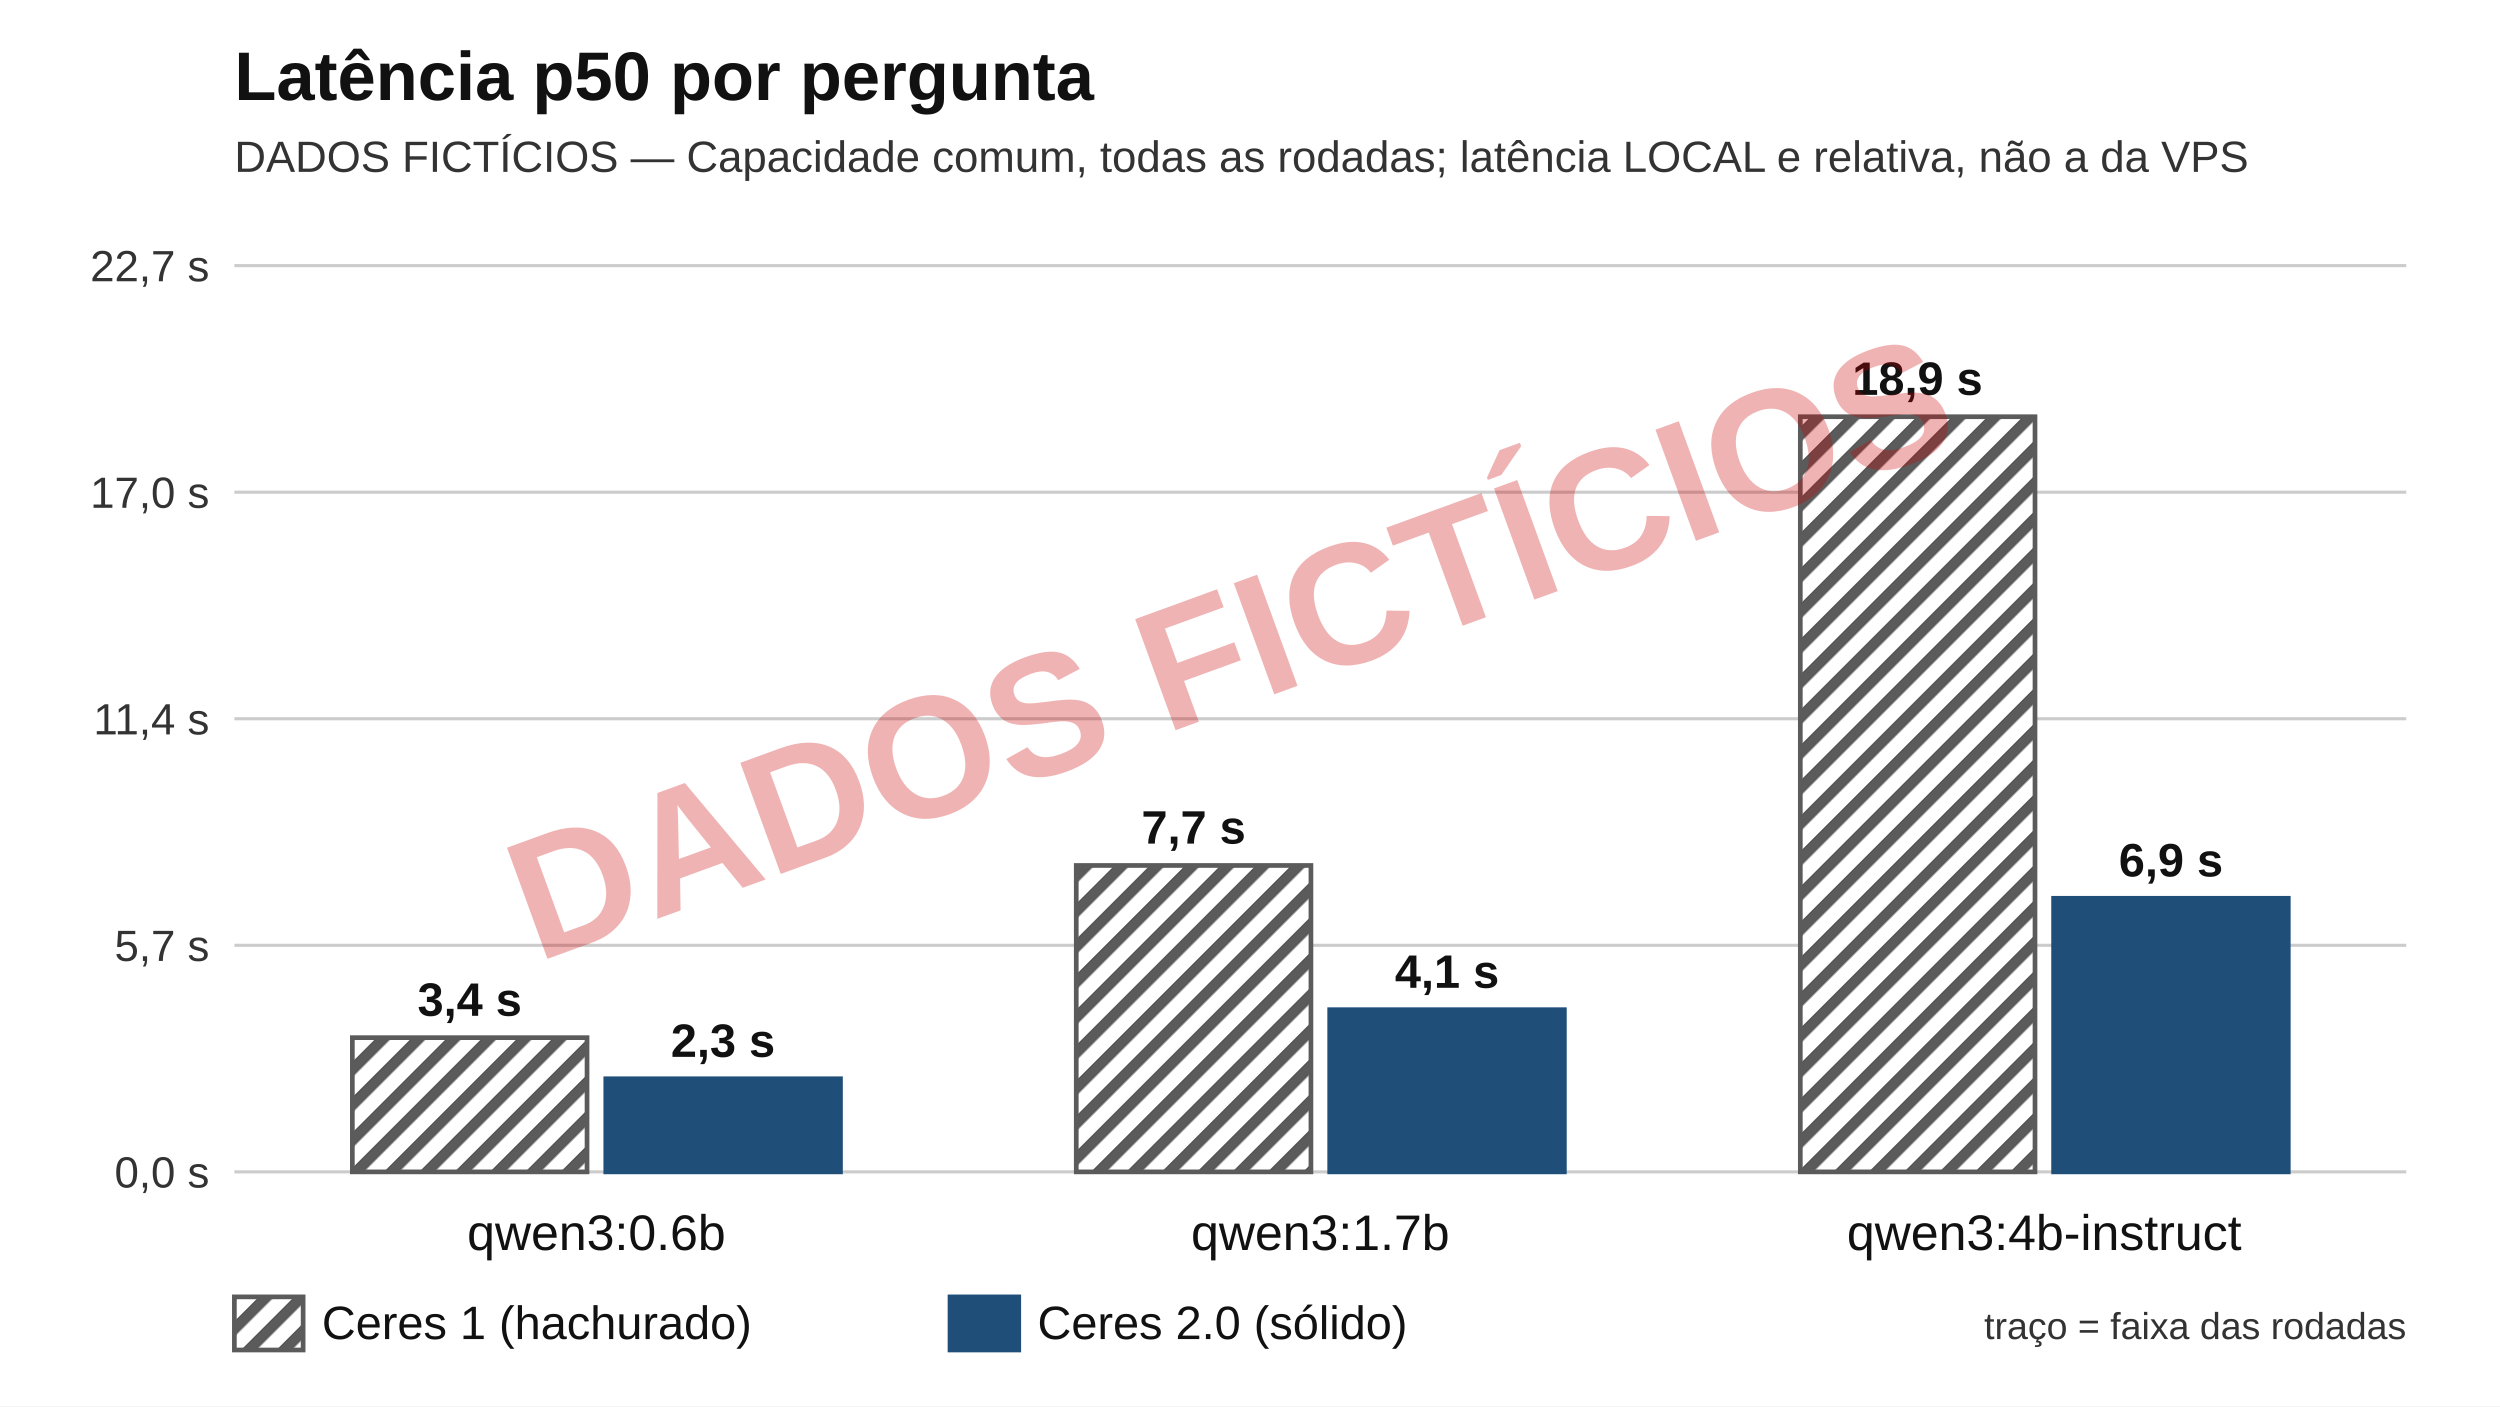
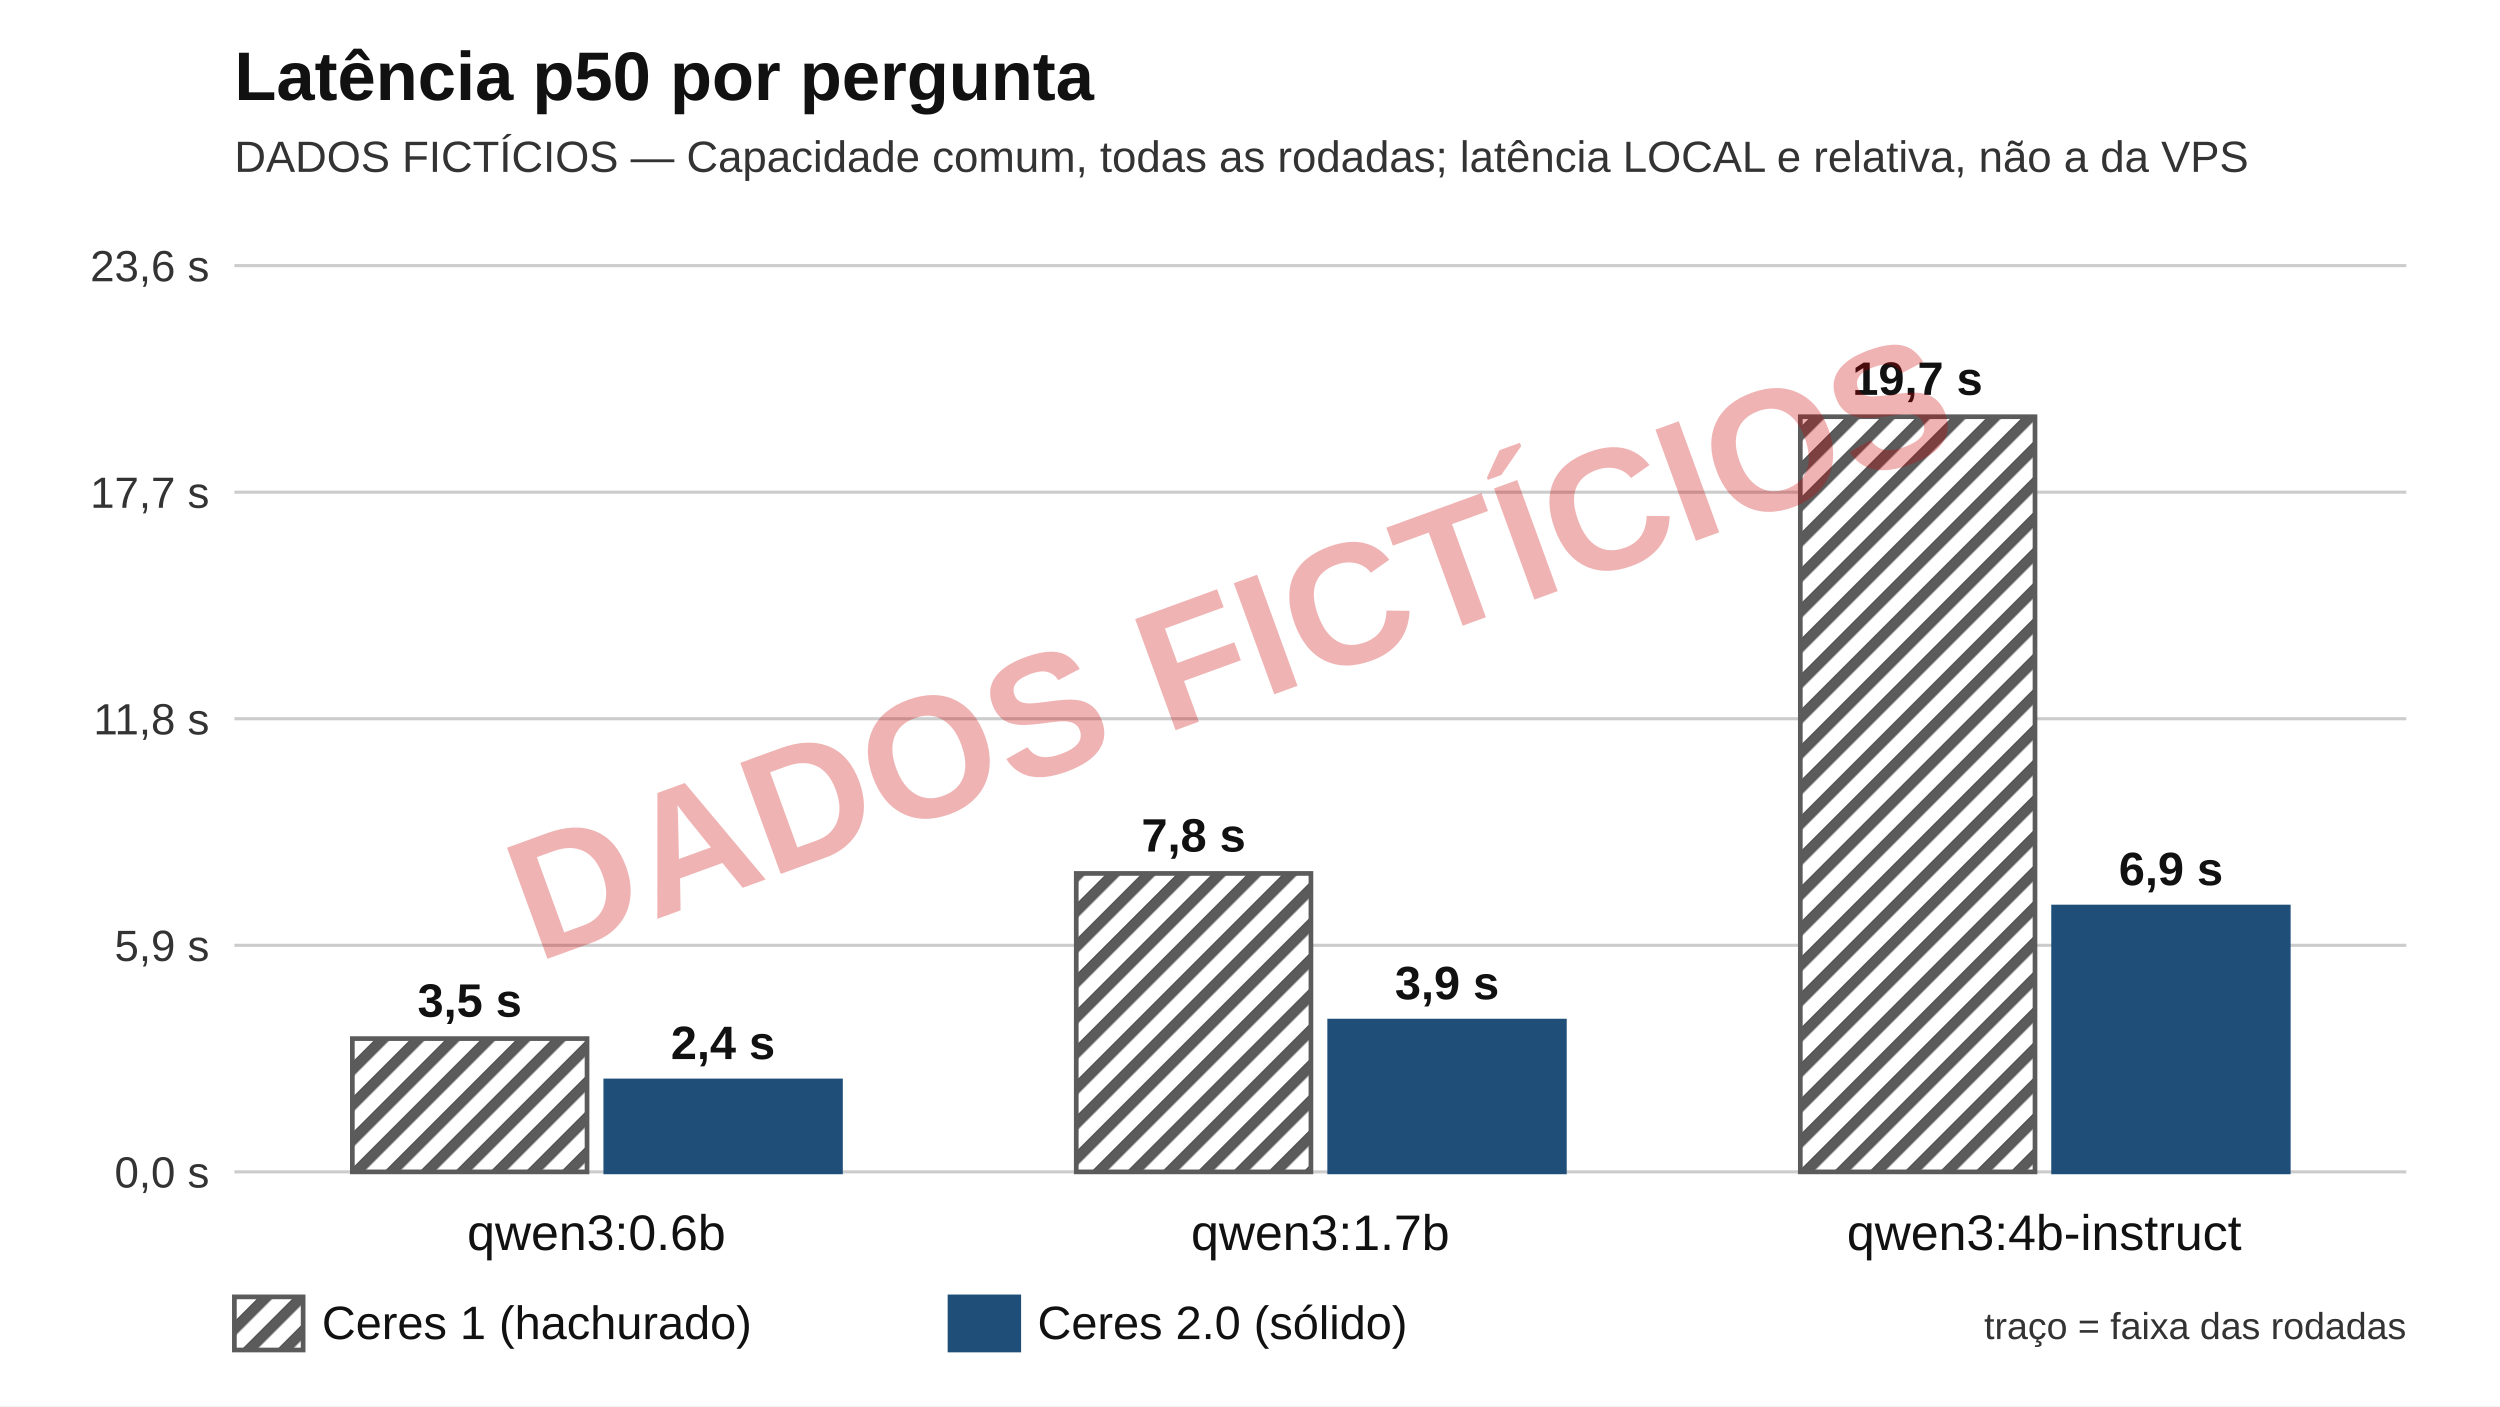
<svg xmlns="http://www.w3.org/2000/svg" viewBox="0 0 1600 900" width="1600" height="900" font-family="Arial, Helvetica, sans-serif" role="img" aria-label="Latência p50 por pergunta">
  <defs>
    <pattern id="hachura-diagonal" width="16" height="16" patternUnits="userSpaceOnUse" patternTransform="rotate(45)">
      <rect width="16" height="16" fill="#ffffff" />
      <rect width="7" height="16" fill="#5b5b5b" />
    </pattern>
    <pattern id="hachura-pontos" width="14" height="14" patternUnits="userSpaceOnUse">
      <rect width="14" height="14" fill="#ffffff" />
      <circle cx="7" cy="7" r="4" fill="#7a4b00" />
    </pattern>
  </defs>
  <rect width="1600" height="900" fill="#ffffff" />
  <text x="150" y="64" font-size="44" font-weight="bold" fill="#111111">Latência p50 por pergunta</text>
  <text x="150" y="110" font-size="28" fill="#333333">DADOS FICTÍCIOS — Capacidade comum, todas as rodadas; latência LOCAL e relativa, não a da VPS</text>
  <line x1="150" y1="750.0" x2="1540" y2="750.0" stroke="#cccccc" stroke-width="2" />
  <text x="134" y="760.0" font-size="28" text-anchor="end" fill="#333333">0,0 s</text>
  <line x1="150" y1="605.0" x2="1540" y2="605.0" stroke="#cccccc" stroke-width="2" />
-   <text x="134" y="615.0" font-size="28" text-anchor="end" fill="#333333">5,7 s</text>
+   <text x="134" y="615.0" font-size="28" text-anchor="end" fill="#333333">5,9 s</text>
  <line x1="150" y1="460.0" x2="1540" y2="460.0" stroke="#cccccc" stroke-width="2" />
-   <text x="134" y="470.0" font-size="28" text-anchor="end" fill="#333333">11,4 s</text>
+   <text x="134" y="470.0" font-size="28" text-anchor="end" fill="#333333">11,8 s</text>
  <line x1="150" y1="315.0" x2="1540" y2="315.0" stroke="#cccccc" stroke-width="2" />
-   <text x="134" y="325.0" font-size="28" text-anchor="end" fill="#333333">17,0 s</text>
+   <text x="134" y="325.0" font-size="28" text-anchor="end" fill="#333333">17,7 s</text>
  <line x1="150" y1="170.0" x2="1540" y2="170.0" stroke="#cccccc" stroke-width="2" />
-   <text x="134" y="180.0" font-size="28" text-anchor="end" fill="#333333">22,7 s</text>
+   <text x="134" y="180.0" font-size="28" text-anchor="end" fill="#333333">23,6 s</text>
  <text x="381.7" y="800" font-size="32" text-anchor="middle" fill="#111111">qwen3:0.6b</text>
-   <rect x="225.5" y="664.1" width="150.2" height="85.9" fill="url(#hachura-diagonal)" stroke="#5b5b5b" stroke-width="3" />
-   <text x="300.6" y="650.1" font-size="30" font-weight="bold" text-anchor="middle" fill="#111111">3,4 s</text>
-   <rect x="387.7" y="690.4" width="150.2" height="59.6" fill="#1f4e79" stroke="#1f4e79" stroke-width="3" />
-   <text x="462.7" y="676.4" font-size="30" font-weight="bold" text-anchor="middle" fill="#111111">2,3 s</text>
+   <rect x="225.5" y="664.7" width="150.2" height="85.3" fill="url(#hachura-diagonal)" stroke="#5b5b5b" stroke-width="3" />
+   <text x="300.6" y="650.7" font-size="30" font-weight="bold" text-anchor="middle" fill="#111111">3,5 s</text>
+   <rect x="387.7" y="691.8" width="150.2" height="58.2" fill="#1f4e79" stroke="#1f4e79" stroke-width="3" />
+   <text x="462.7" y="677.8" font-size="30" font-weight="bold" text-anchor="middle" fill="#111111">2,4 s</text>
  <text x="845.0" y="800" font-size="32" text-anchor="middle" fill="#111111">qwen3:1.7b</text>
-   <rect x="688.8" y="553.9" width="150.2" height="196.1" fill="url(#hachura-diagonal)" stroke="#5b5b5b" stroke-width="3" />
-   <text x="763.9" y="539.9" font-size="30" font-weight="bold" text-anchor="middle" fill="#111111">7,7 s</text>
-   <rect x="851.0" y="646.2" width="150.2" height="103.8" fill="#1f4e79" stroke="#1f4e79" stroke-width="3" />
-   <text x="926.1" y="632.2" font-size="30" font-weight="bold" text-anchor="middle" fill="#111111">4,1 s</text>
+   <rect x="688.8" y="559.0" width="150.2" height="191.0" fill="url(#hachura-diagonal)" stroke="#5b5b5b" stroke-width="3" />
+   <text x="763.9" y="545.0" font-size="30" font-weight="bold" text-anchor="middle" fill="#111111">7,8 s</text>
+   <rect x="851.0" y="653.5" width="150.2" height="96.5" fill="#1f4e79" stroke="#1f4e79" stroke-width="3" />
+   <text x="926.1" y="639.5" font-size="30" font-weight="bold" text-anchor="middle" fill="#111111">3,9 s</text>
  <text x="1308.3" y="800" font-size="32" text-anchor="middle" fill="#111111">qwen3:4b-instruct</text>
  <rect x="1152.2" y="266.7" width="150.2" height="483.3" fill="url(#hachura-diagonal)" stroke="#5b5b5b" stroke-width="3" />
-   <text x="1227.2" y="252.7" font-size="30" font-weight="bold" text-anchor="middle" fill="#111111">18,9 s</text>
-   <rect x="1314.3" y="574.9" width="150.2" height="175.1" fill="#1f4e79" stroke="#1f4e79" stroke-width="3" />
-   <text x="1389.4" y="560.9" font-size="30" font-weight="bold" text-anchor="middle" fill="#111111">6,9 s</text>
+   <text x="1227.2" y="252.7" font-size="30" font-weight="bold" text-anchor="middle" fill="#111111">19,7 s</text>
+   <rect x="1314.3" y="580.5" width="150.2" height="169.5" fill="#1f4e79" stroke="#1f4e79" stroke-width="3" />
+   <text x="1389.4" y="566.5" font-size="30" font-weight="bold" text-anchor="middle" fill="#111111">6,9 s</text>
  <rect x="150" y="830" width="44" height="34" fill="url(#hachura-diagonal)" stroke="#5b5b5b" stroke-width="3" />
  <text x="206" y="857" font-size="30" fill="#111111">Ceres 1 (hachurado)</text>
  <rect x="608" y="830" width="44" height="34" fill="#1f4e79" stroke="#1f4e79" stroke-width="3" />
  <text x="664" y="857" font-size="30" fill="#111111">Ceres 2.0 (sólido)</text>
  <text x="1540" y="857" font-size="24" text-anchor="end" fill="#333333">traço = faixa das rodadas</text>
  <text x="800.0" y="450.0" font-size="110" font-weight="bold" fill="#cc0000" fill-opacity="0.30" text-anchor="middle" transform="rotate(-20 800.0 450.0)">DADOS FICTÍCIOS</text>
</svg>
